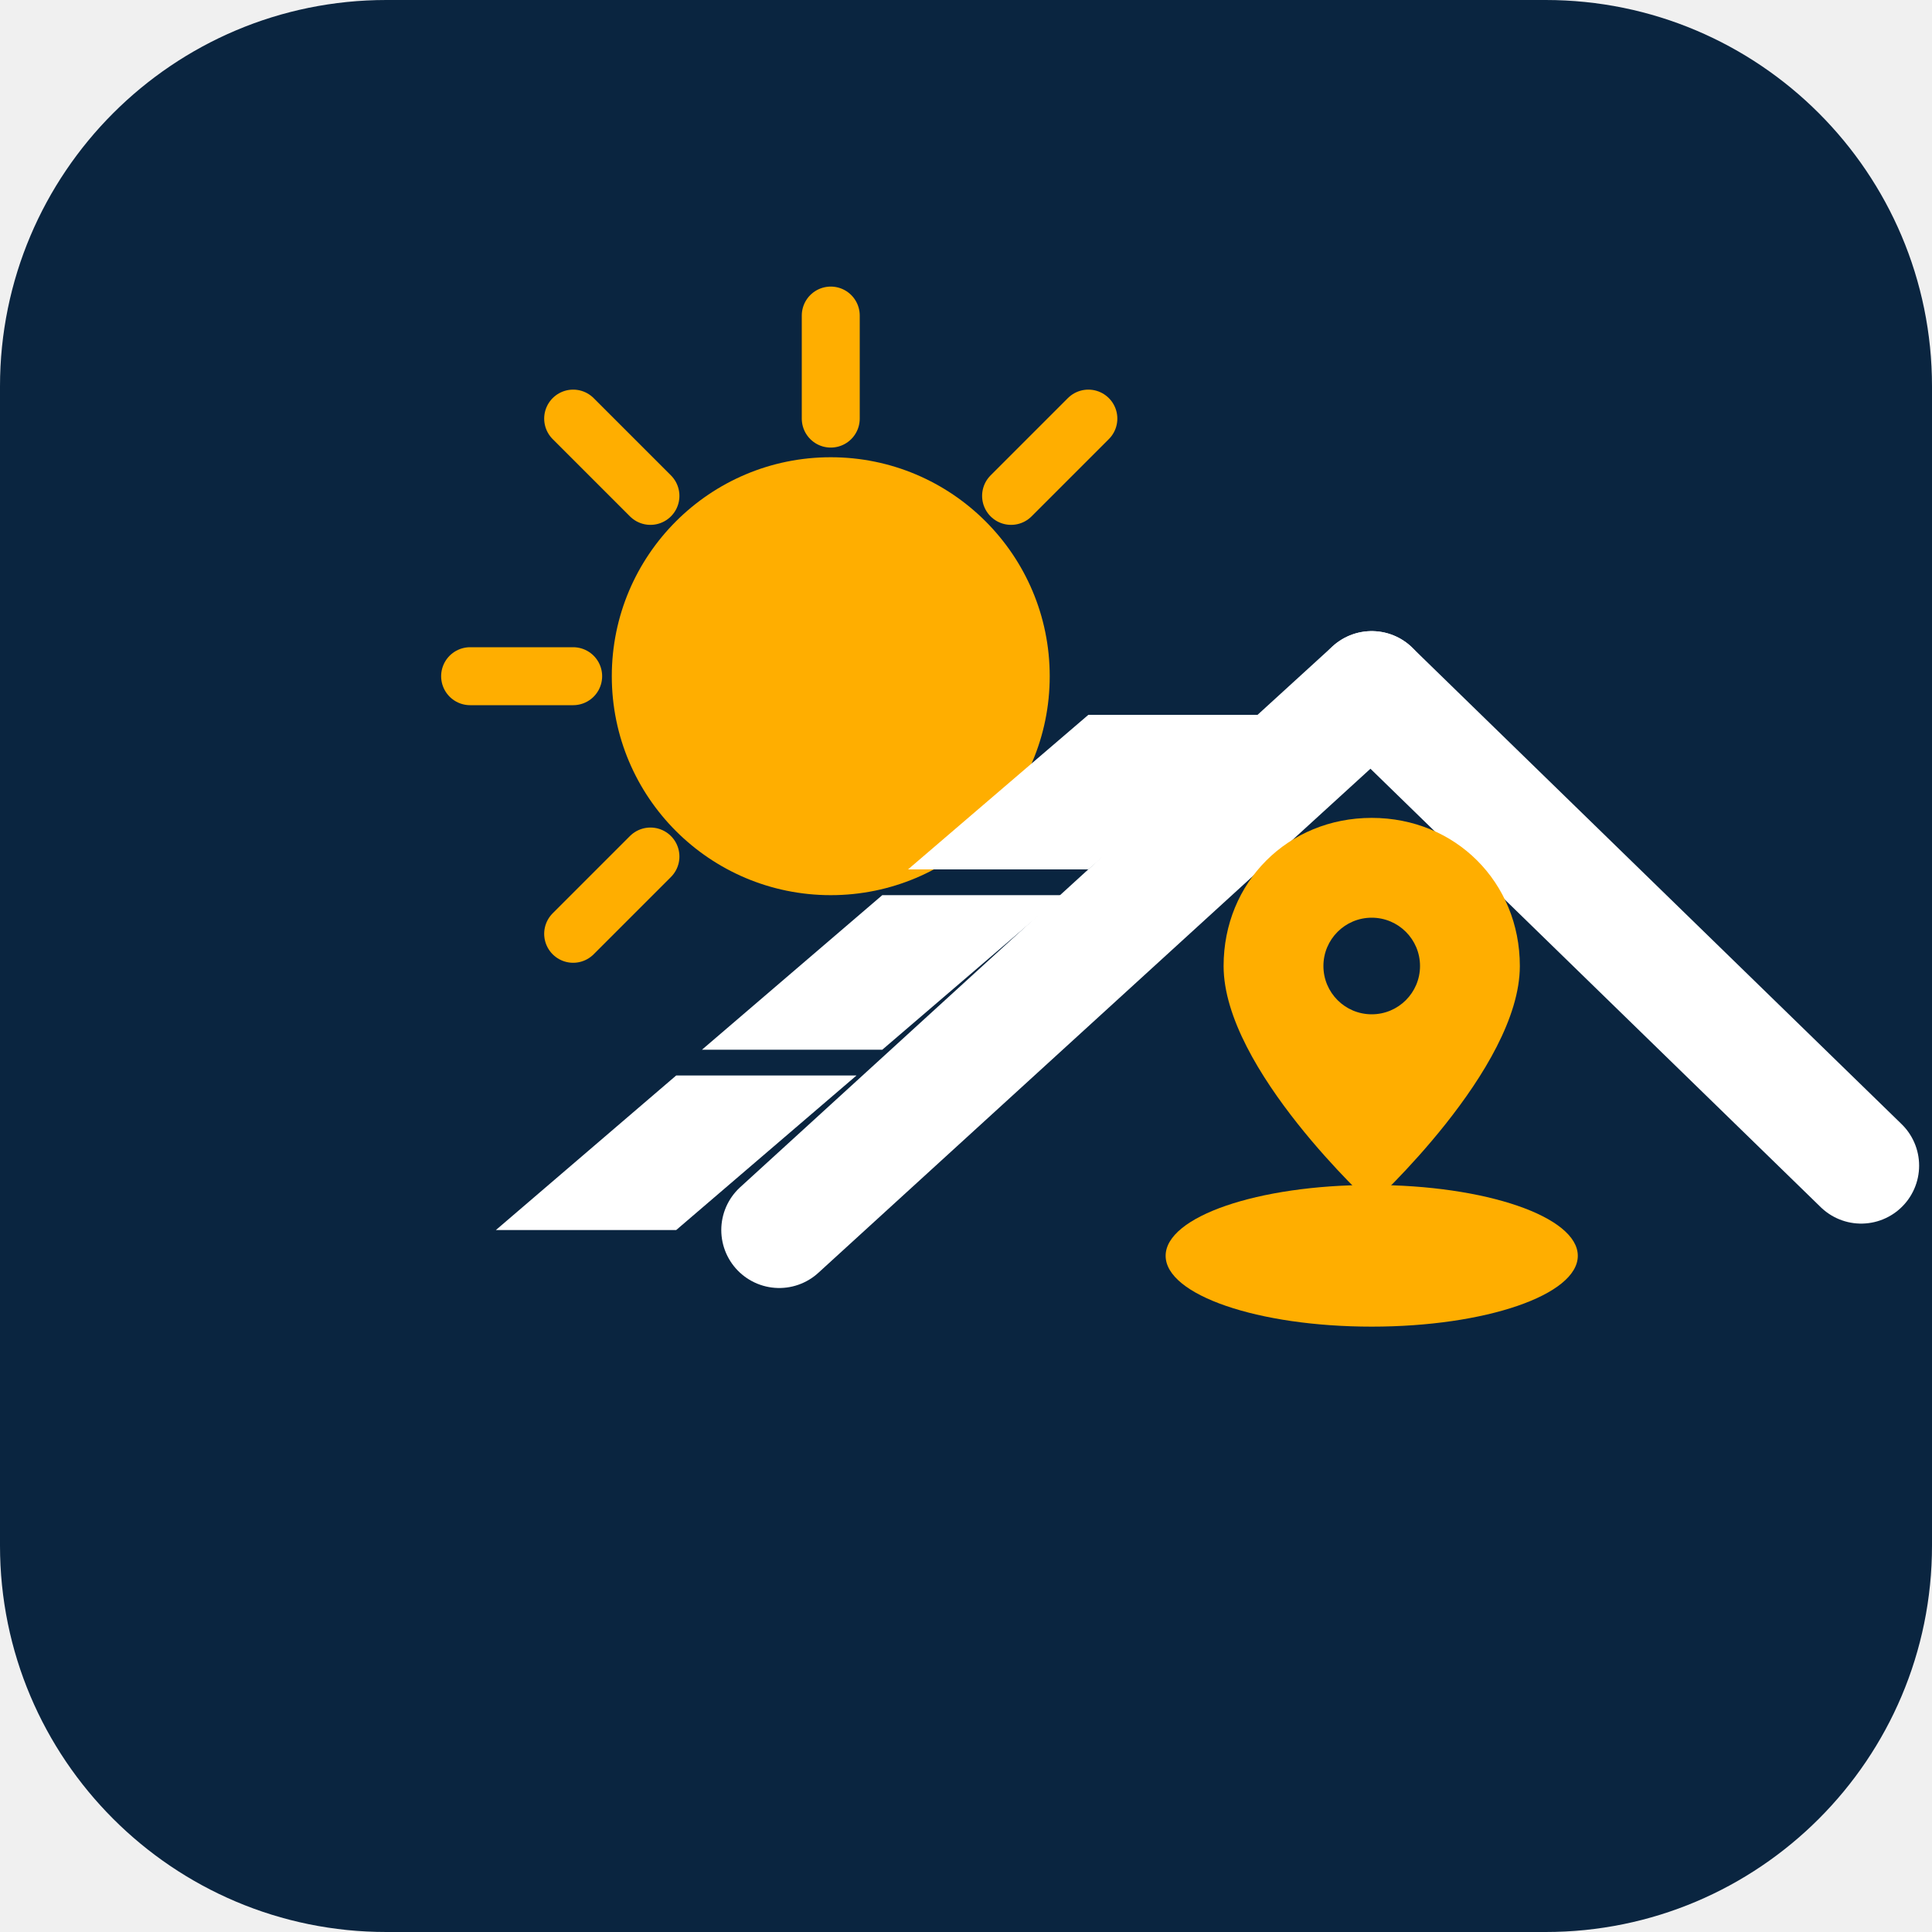
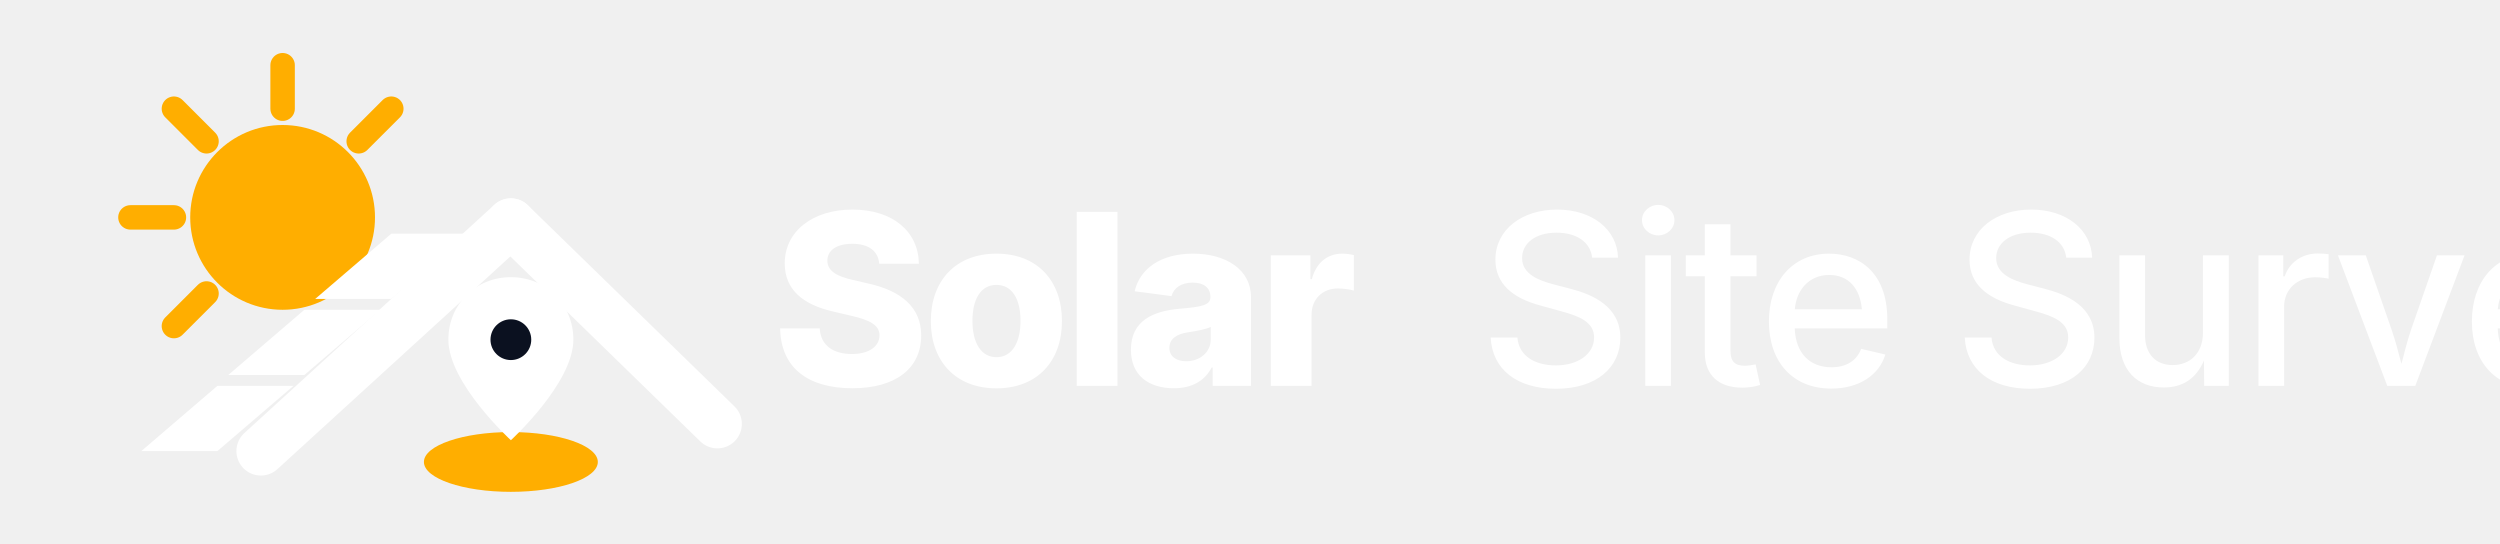
- <svg xmlns="http://www.w3.org/2000/svg" viewBox="0 0 120 120" fill="none">
-   <rect width="120" height="120" rx="24" fill="#0A2540" />
-   <g transform="translate(10, 10) scale(0.8)">
+ <svg xmlns="http://www.w3.org/2000/svg" viewBox="0 0 460 100" height="100" fill="none">
+   <g>
    <line x1="52" y1="12" x2="52" y2="20" stroke="#FFAE00" stroke-width="4.5" stroke-linecap="round" />
    <line x1="32" y1="20" x2="38" y2="26" stroke="#FFAE00" stroke-width="4.5" stroke-linecap="round" />
    <line x1="24" y1="40" x2="32" y2="40" stroke="#FFAE00" stroke-width="4.5" stroke-linecap="round" />
    <line x1="72" y1="20" x2="66" y2="26" stroke="#FFAE00" stroke-width="4.5" stroke-linecap="round" />
    <line x1="32" y1="60" x2="38" y2="54" stroke="#FFAE00" stroke-width="4.5" stroke-linecap="round" />
    <circle cx="52" cy="40" r="17" fill="#FFAE00" />
  </g>
-   <g transform="translate(10, 10) scale(0.8)">
+   <g>
    <polygon points="86,43 72,55 58,55 72,43" fill="#FFFFFF" />
    <polygon points="70,57 56,69 42,69 56,57" fill="#FFFFFF" />
    <polygon points="54,71 40,83 26,83 40,71" fill="#FFFFFF" />
    <line x1="94" y1="41" x2="48" y2="83" stroke="#FFFFFF" stroke-width="9" stroke-linecap="round" />
    <line x1="94" y1="41" x2="132" y2="78" stroke="#FFFFFF" stroke-width="9" stroke-linecap="round" />
+   </g>
+   <g>
    <ellipse cx="94" cy="85" rx="16" ry="5.5" fill="#FFAE00" />
-     <path d="M94 51 C87.5 51 82.5 56 82.5 62.5 C82.5 70.5 94 81 94 81 C94 81 105.5 70.5 105.5 62.5 C105.5 56 100.5 51 94 51 Z" fill="#FFAE00" />
-     <circle cx="94" cy="62.5" r="3.75" fill="#0A2540" />
+     <path d="M94 51 C87.5 51 82.5 56 82.5 62.5 C82.5 70.5 94 81 94 81 C94 81 105.5 70.5 105.5 62.5 C105.5 56 100.5 51 94 51 Z" fill="#FFFFFF" />
+     <circle cx="94" cy="62.5" r="3.75" fill="#0B1120" />
  </g>
+   <text x="142" y="71" fill="#FFFFFF" font-family="'Plus Jakarta Sans', 'Space Grotesk', -apple-system, sans-serif" font-size="44" font-weight="800" letter-spacing="-0.03em">Solar</text>
+   <text x="272" y="71" fill="#FFFFFF" font-family="'Plus Jakarta Sans', 'Space Grotesk', -apple-system, sans-serif" font-size="44" font-weight="500" letter-spacing="-0.02em">Site Surveys</text>
</svg>
